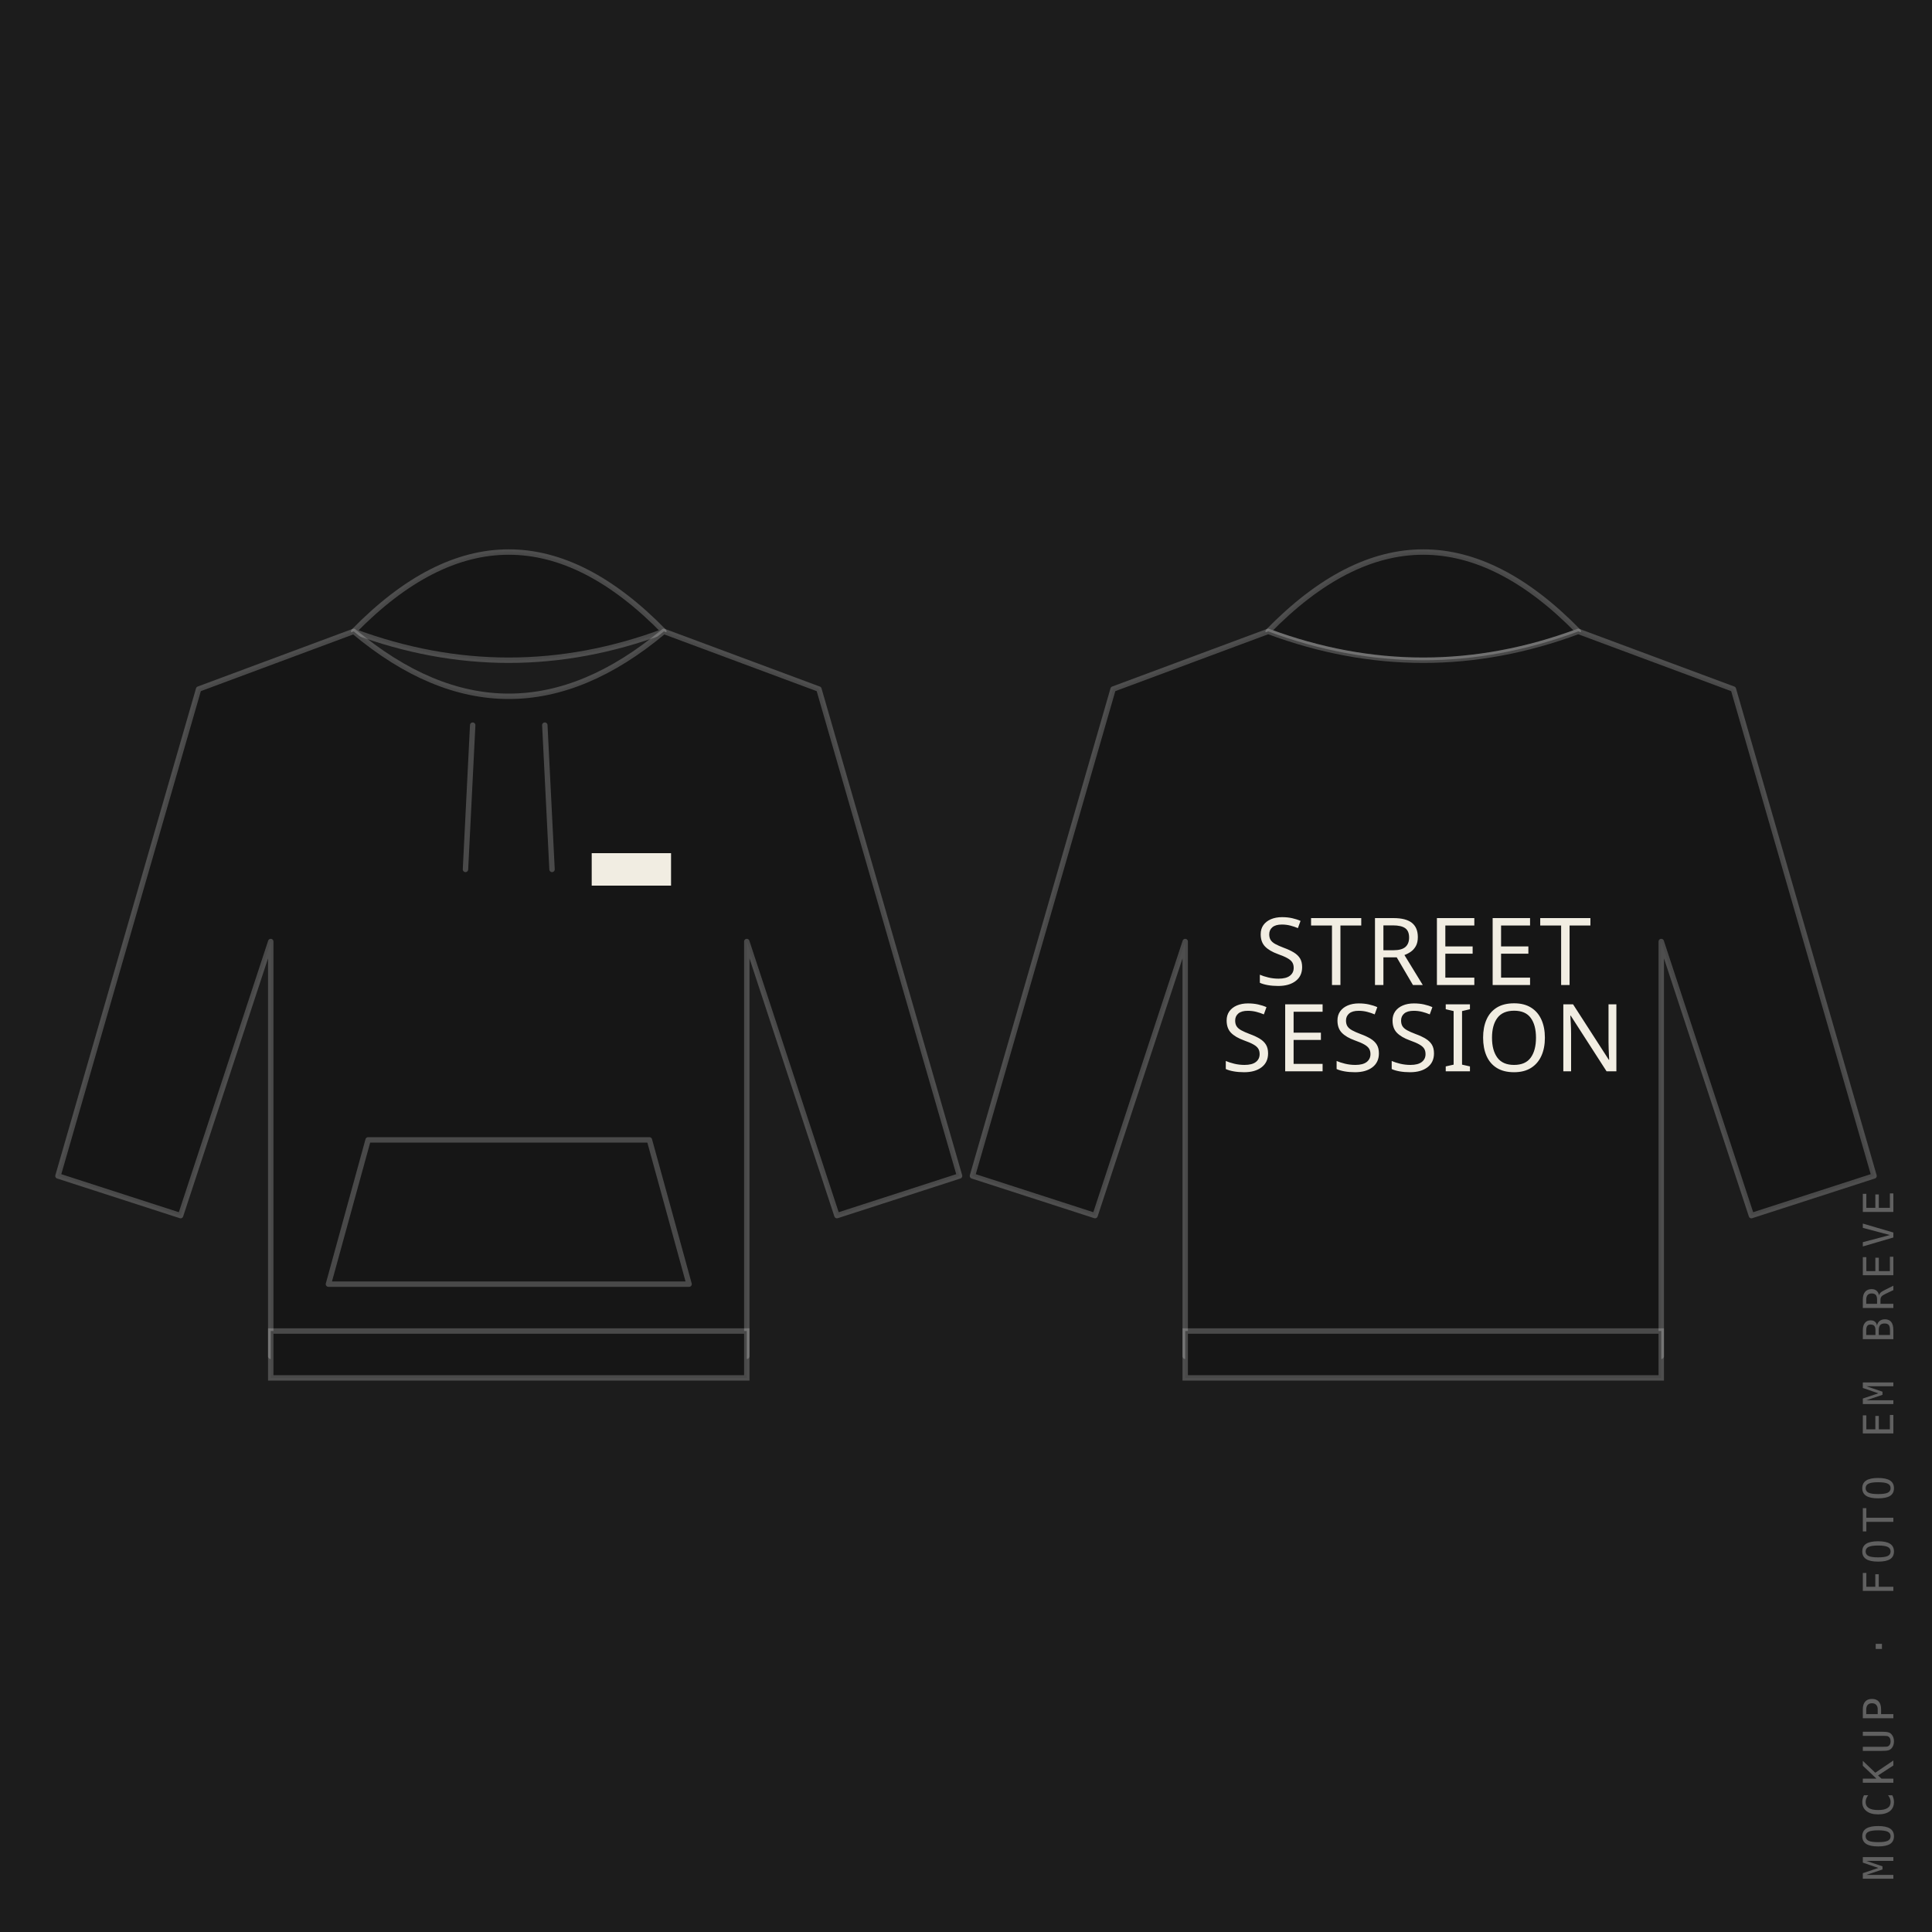
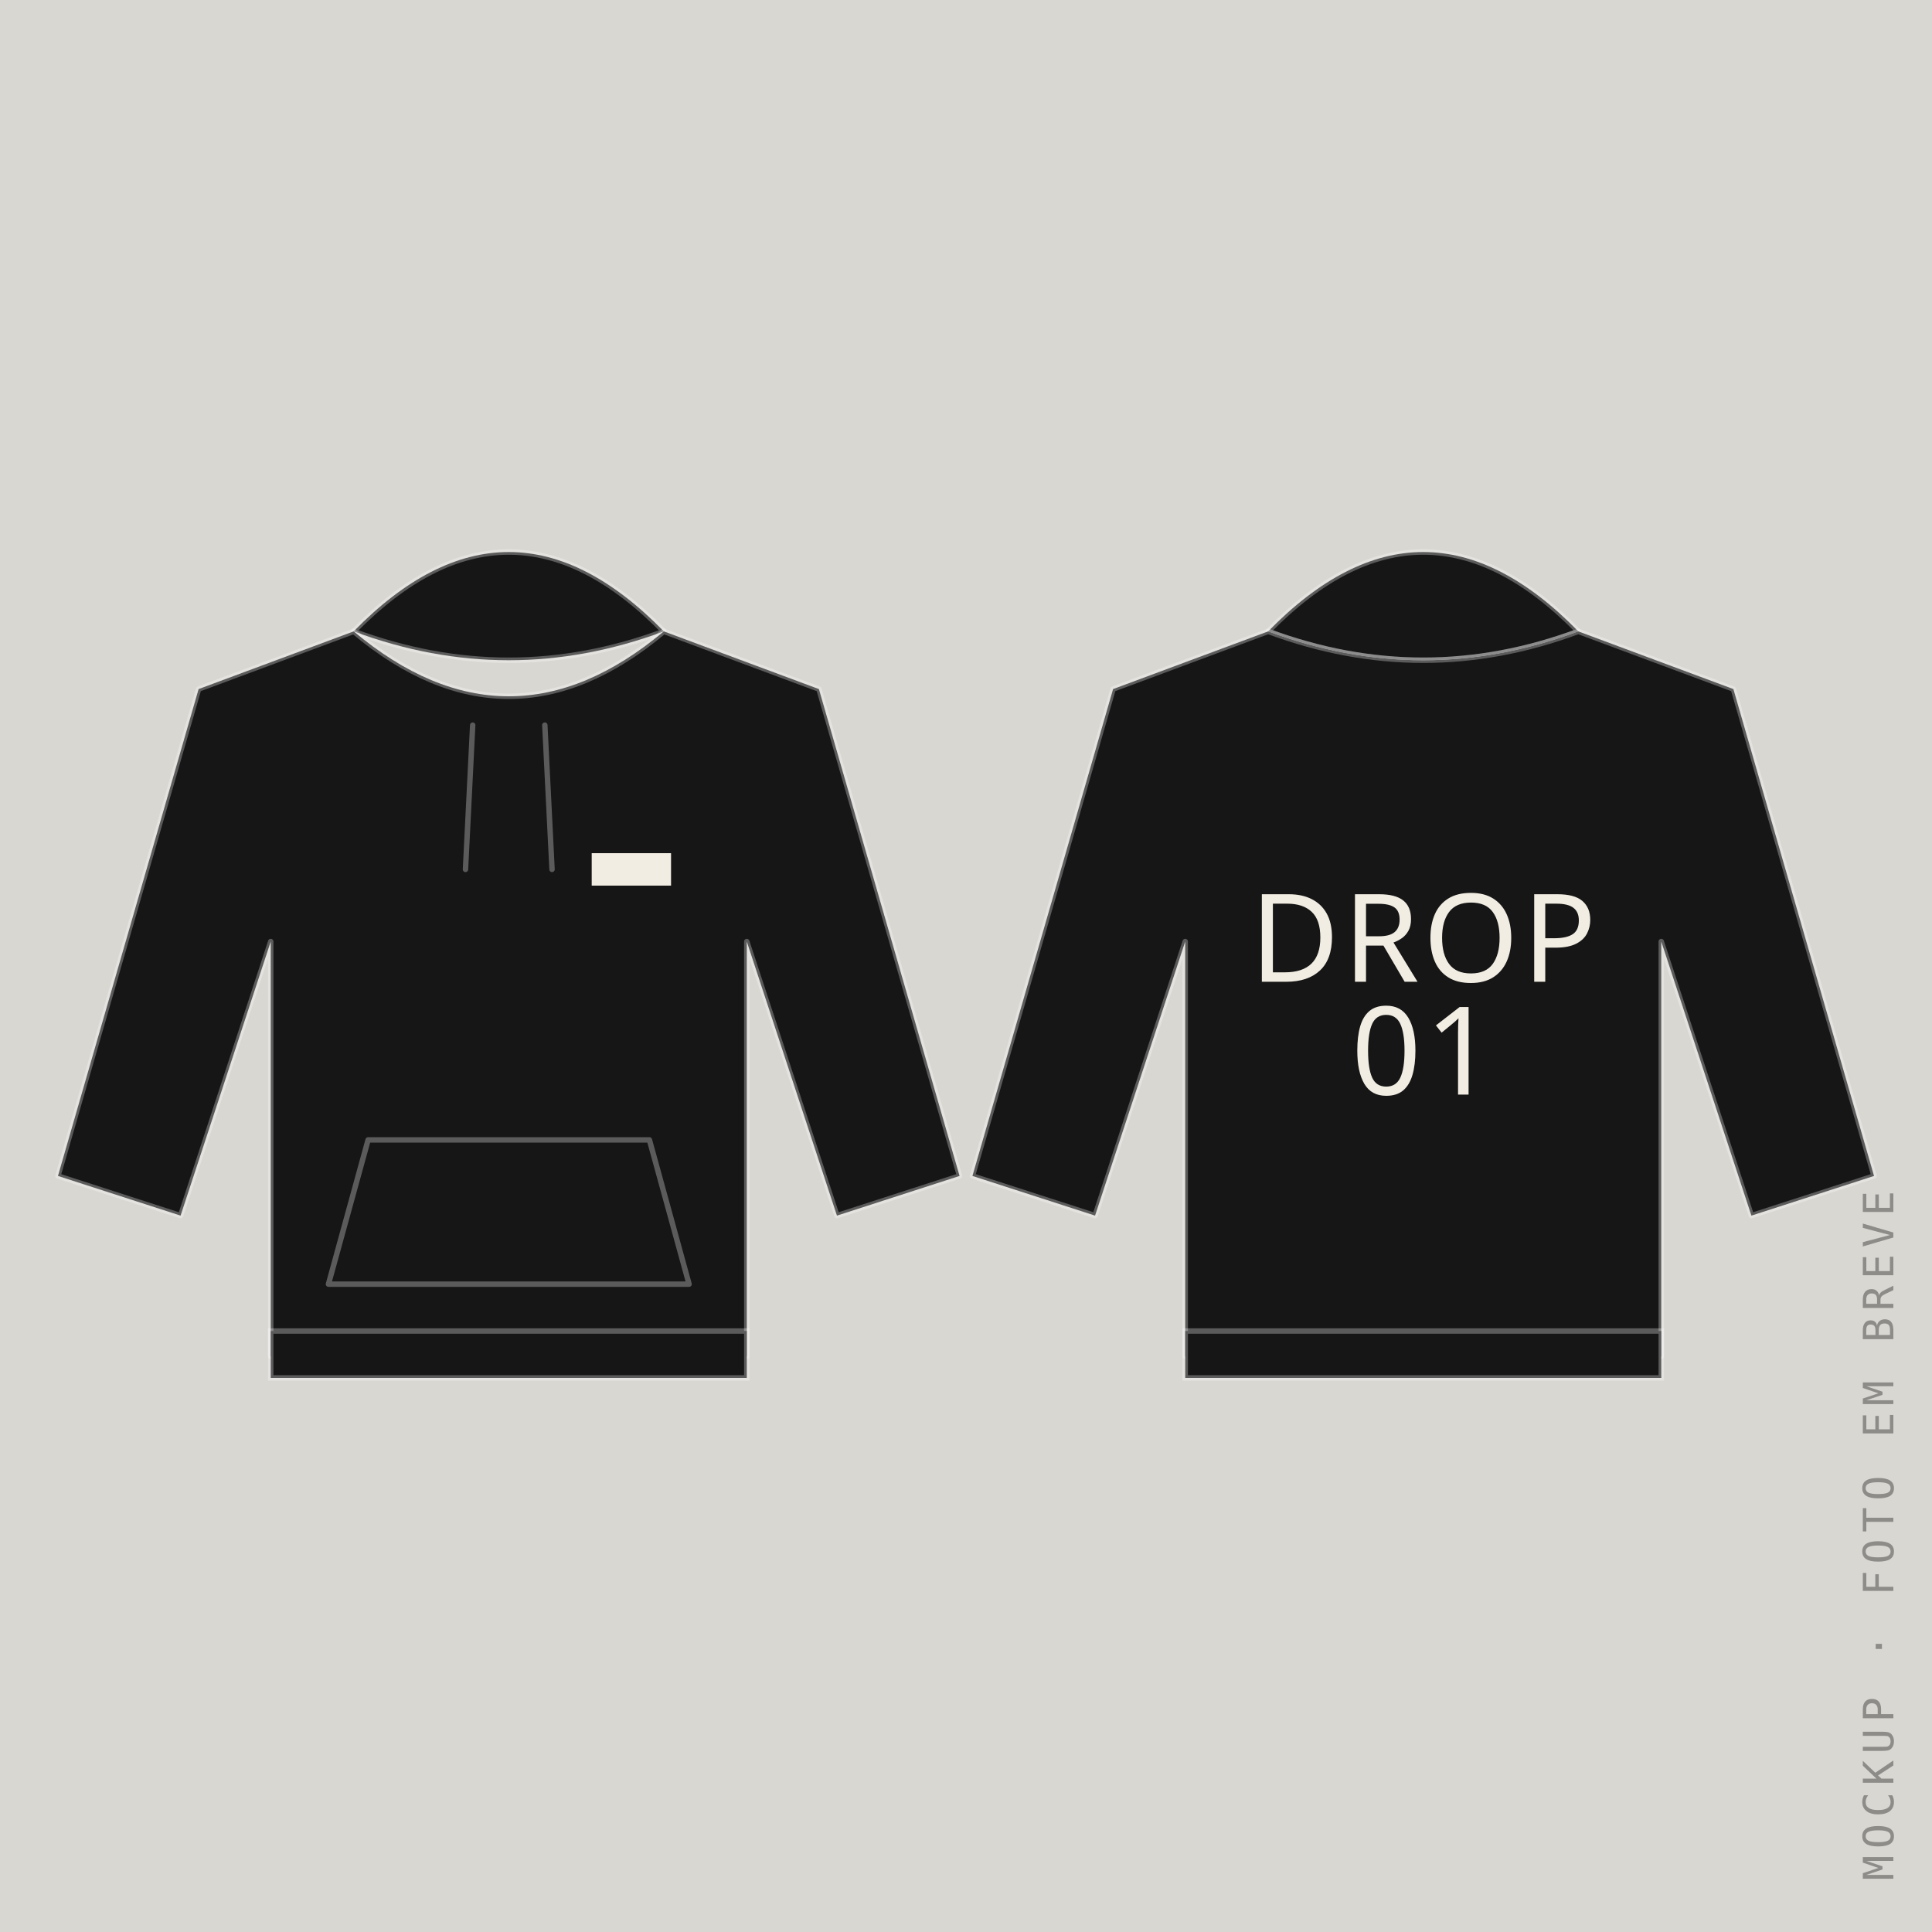
<svg xmlns="http://www.w3.org/2000/svg" viewBox="0 0 600 600">
-   <rect width="600" height="600" fill="#1c1c1c" />
+   <rect width="600" height="600" fill="#d9d7d2" />
  <g transform="translate(-10 130) scale(.56)">
-     <path d="M214 118 Q300 30 386 118 Q300 150 214 118 Z" fill="#161616" stroke="rgba(255,255,255,.22)" stroke-width="3" stroke-linejoin="round" />
-     <path d="M214 118 L128 150 L50 420 L118 442 L168 290 L168 520 L432 520 L432 290 L482 442 L550 420 L472 150 L386 118 Q300 190 214 118 Z" fill="#161616" stroke="rgba(255,255,255,.22)" stroke-width="3" stroke-linejoin="round" />
-     <rect x="168" y="506" width="264" height="26" fill="#161616" stroke="rgba(255,255,255,.22)" stroke-width="3" />
-     <path d="M222 400 L378 400 L400 480 L200 480 Z" fill="none" stroke="rgba(255,255,255,.22)" stroke-width="3" stroke-linejoin="round" />
-     <path d="M280 170 L276 250 M320 170 L324 250" stroke="rgba(255,255,255,.22)" stroke-width="3" stroke-linecap="round" />
+     <path d="M214 118 Q300 30 386 118 Q300 150 214 118 Z" fill="#161616" stroke="rgba(255,255,255,.3)" stroke-width="3" stroke-linejoin="round" />
+     <path d="M214 118 L128 150 L50 420 L118 442 L168 290 L168 520 L432 520 L432 290 L482 442 L550 420 L472 150 L386 118 Q300 190 214 118 Z" fill="#161616" stroke="rgba(255,255,255,.3)" stroke-width="3" stroke-linejoin="round" />
+     <rect x="168" y="506" width="264" height="26" fill="#161616" stroke="rgba(255,255,255,.3)" stroke-width="3" />
+     <path d="M222 400 L378 400 L400 480 L200 480 Z" fill="none" stroke="rgba(255,255,255,.3)" stroke-width="3" stroke-linejoin="round" />
+     <path d="M280 170 L276 250 M320 170 L324 250" stroke="rgba(255,255,255,.3)" stroke-width="3" stroke-linecap="round" />
    <rect x="346" y="241" width="44" height="18" fill="#f1ede2" />
  </g>
  <g transform="translate(274 130) scale(.56)">
-     <path d="M214 118 Q300 30 386 118 Q300 150 214 118 Z" fill="#161616" stroke="rgba(255,255,255,.22)" stroke-width="3" stroke-linejoin="round" />
-     <path d="M214 118 L128 150 L50 420 L118 442 L168 290 L168 520 L432 520 L432 290 L482 442 L550 420 L472 150 L386 118 Q300 150 214 118 Z" fill="#161616" stroke="rgba(255,255,255,.22)" stroke-width="3" stroke-linejoin="round" />
-     <rect x="168" y="506" width="264" height="26" fill="#161616" stroke="rgba(255,255,255,.22)" stroke-width="3" />
-     <text x="300" y="296.08" text-anchor="middle" dominant-baseline="middle" font-family="Impact, 'Arial Narrow', 'Arial Black', sans-serif" font-size="52" letter-spacing="2" fill="#f1ede2">STREET</text>
-     <text x="300" y="343.92" text-anchor="middle" dominant-baseline="middle" font-family="Impact, 'Arial Narrow', 'Arial Black', sans-serif" font-size="52" letter-spacing="2" fill="#f1ede2">SESSION</text>
+     <path d="M214 118 Q300 30 386 118 Q300 150 214 118 Z" fill="#161616" stroke="rgba(255,255,255,.3)" stroke-width="3" stroke-linejoin="round" />
+     <path d="M214 118 L128 150 L50 420 L118 442 L168 290 L168 520 L432 520 L432 290 L482 442 L550 420 L472 150 L386 118 Q300 150 214 118 Z" fill="#161616" stroke="rgba(255,255,255,.3)" stroke-width="3" stroke-linejoin="round" />
+     <rect x="168" y="506" width="264" height="26" fill="#161616" stroke="rgba(255,255,255,.3)" stroke-width="3" />
+     <text x="300" y="288.72" text-anchor="middle" dominant-baseline="middle" font-family="Impact, 'Arial Narrow', 'Arial Black', sans-serif" font-size="68" letter-spacing="2" fill="#f1ede2">DROP</text>
+     <text x="300" y="351.28" text-anchor="middle" dominant-baseline="middle" font-family="Impact, 'Arial Narrow', 'Arial Black', sans-serif" font-size="68" letter-spacing="2" fill="#f1ede2">01</text>
  </g>
-   <text transform="translate(588 584) rotate(-90)" font-family="monospace" font-size="13" letter-spacing="2" fill="rgba(255,255,255,.3)">MOCKUP · FOTO EM BREVE</text>
+   <text transform="translate(588 584) rotate(-90)" font-family="monospace" font-size="13" letter-spacing="2" fill="rgba(0,0,0,.35)">MOCKUP · FOTO EM BREVE</text>
</svg>
